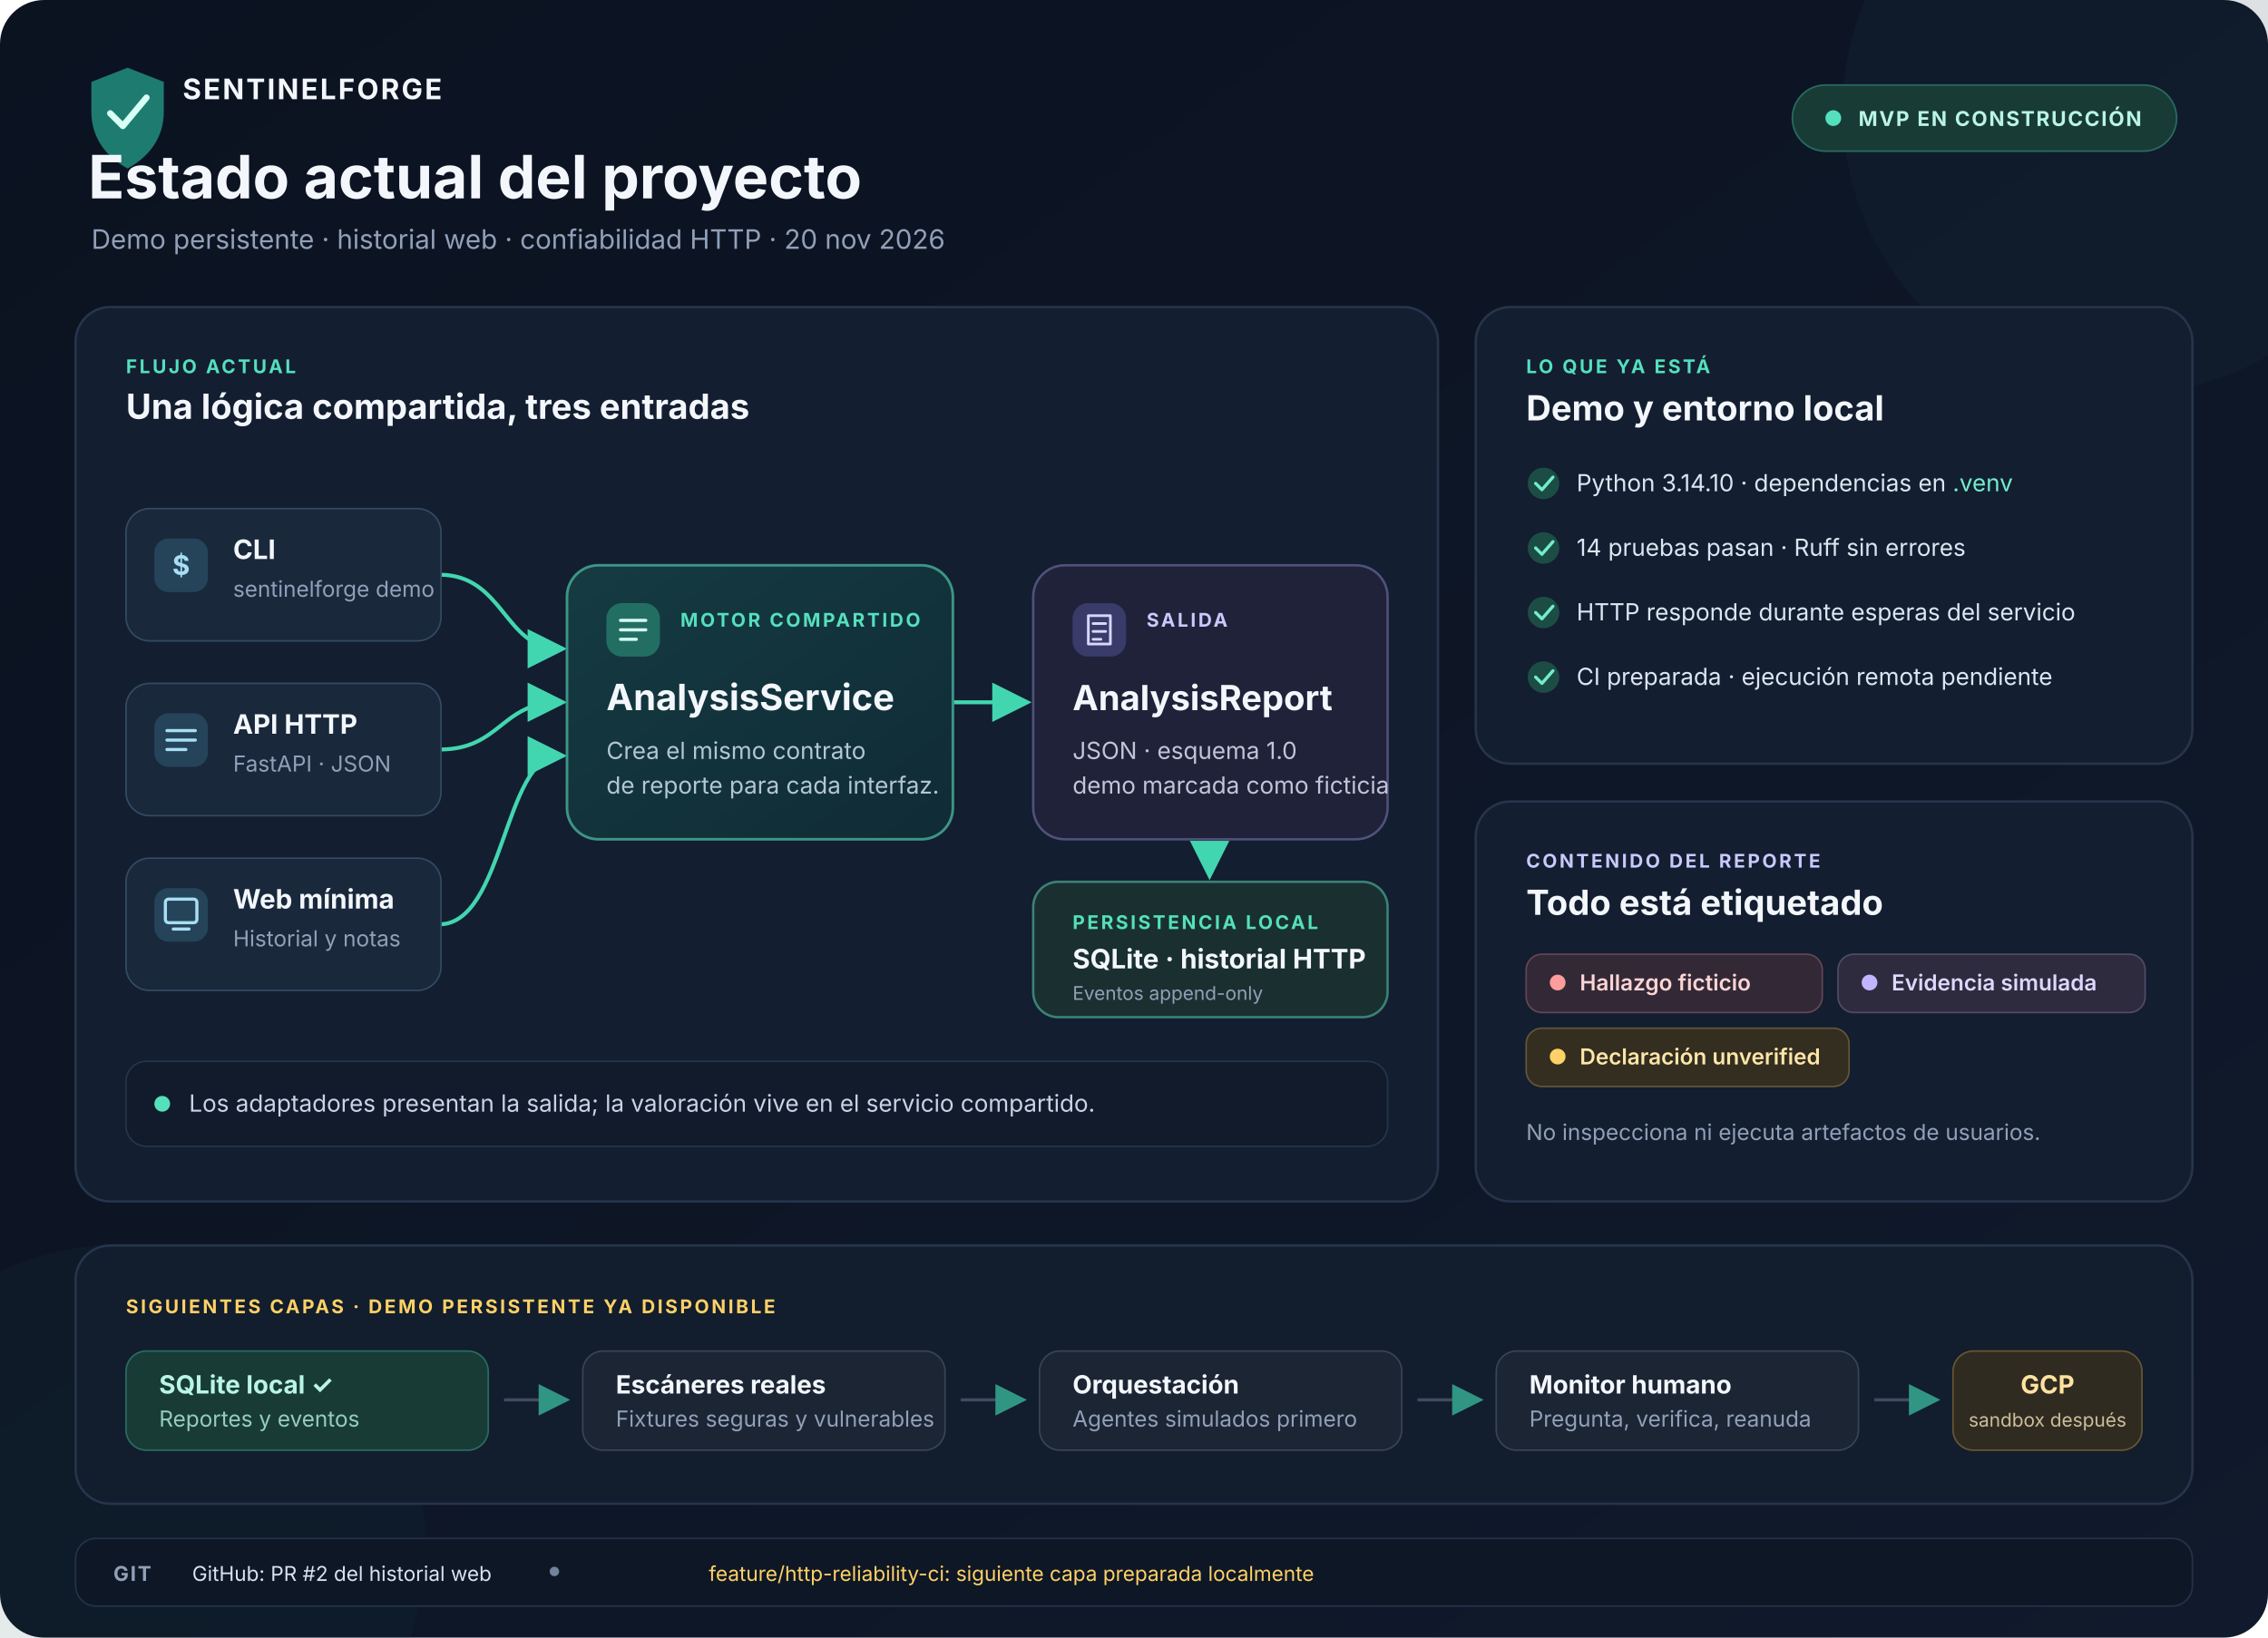
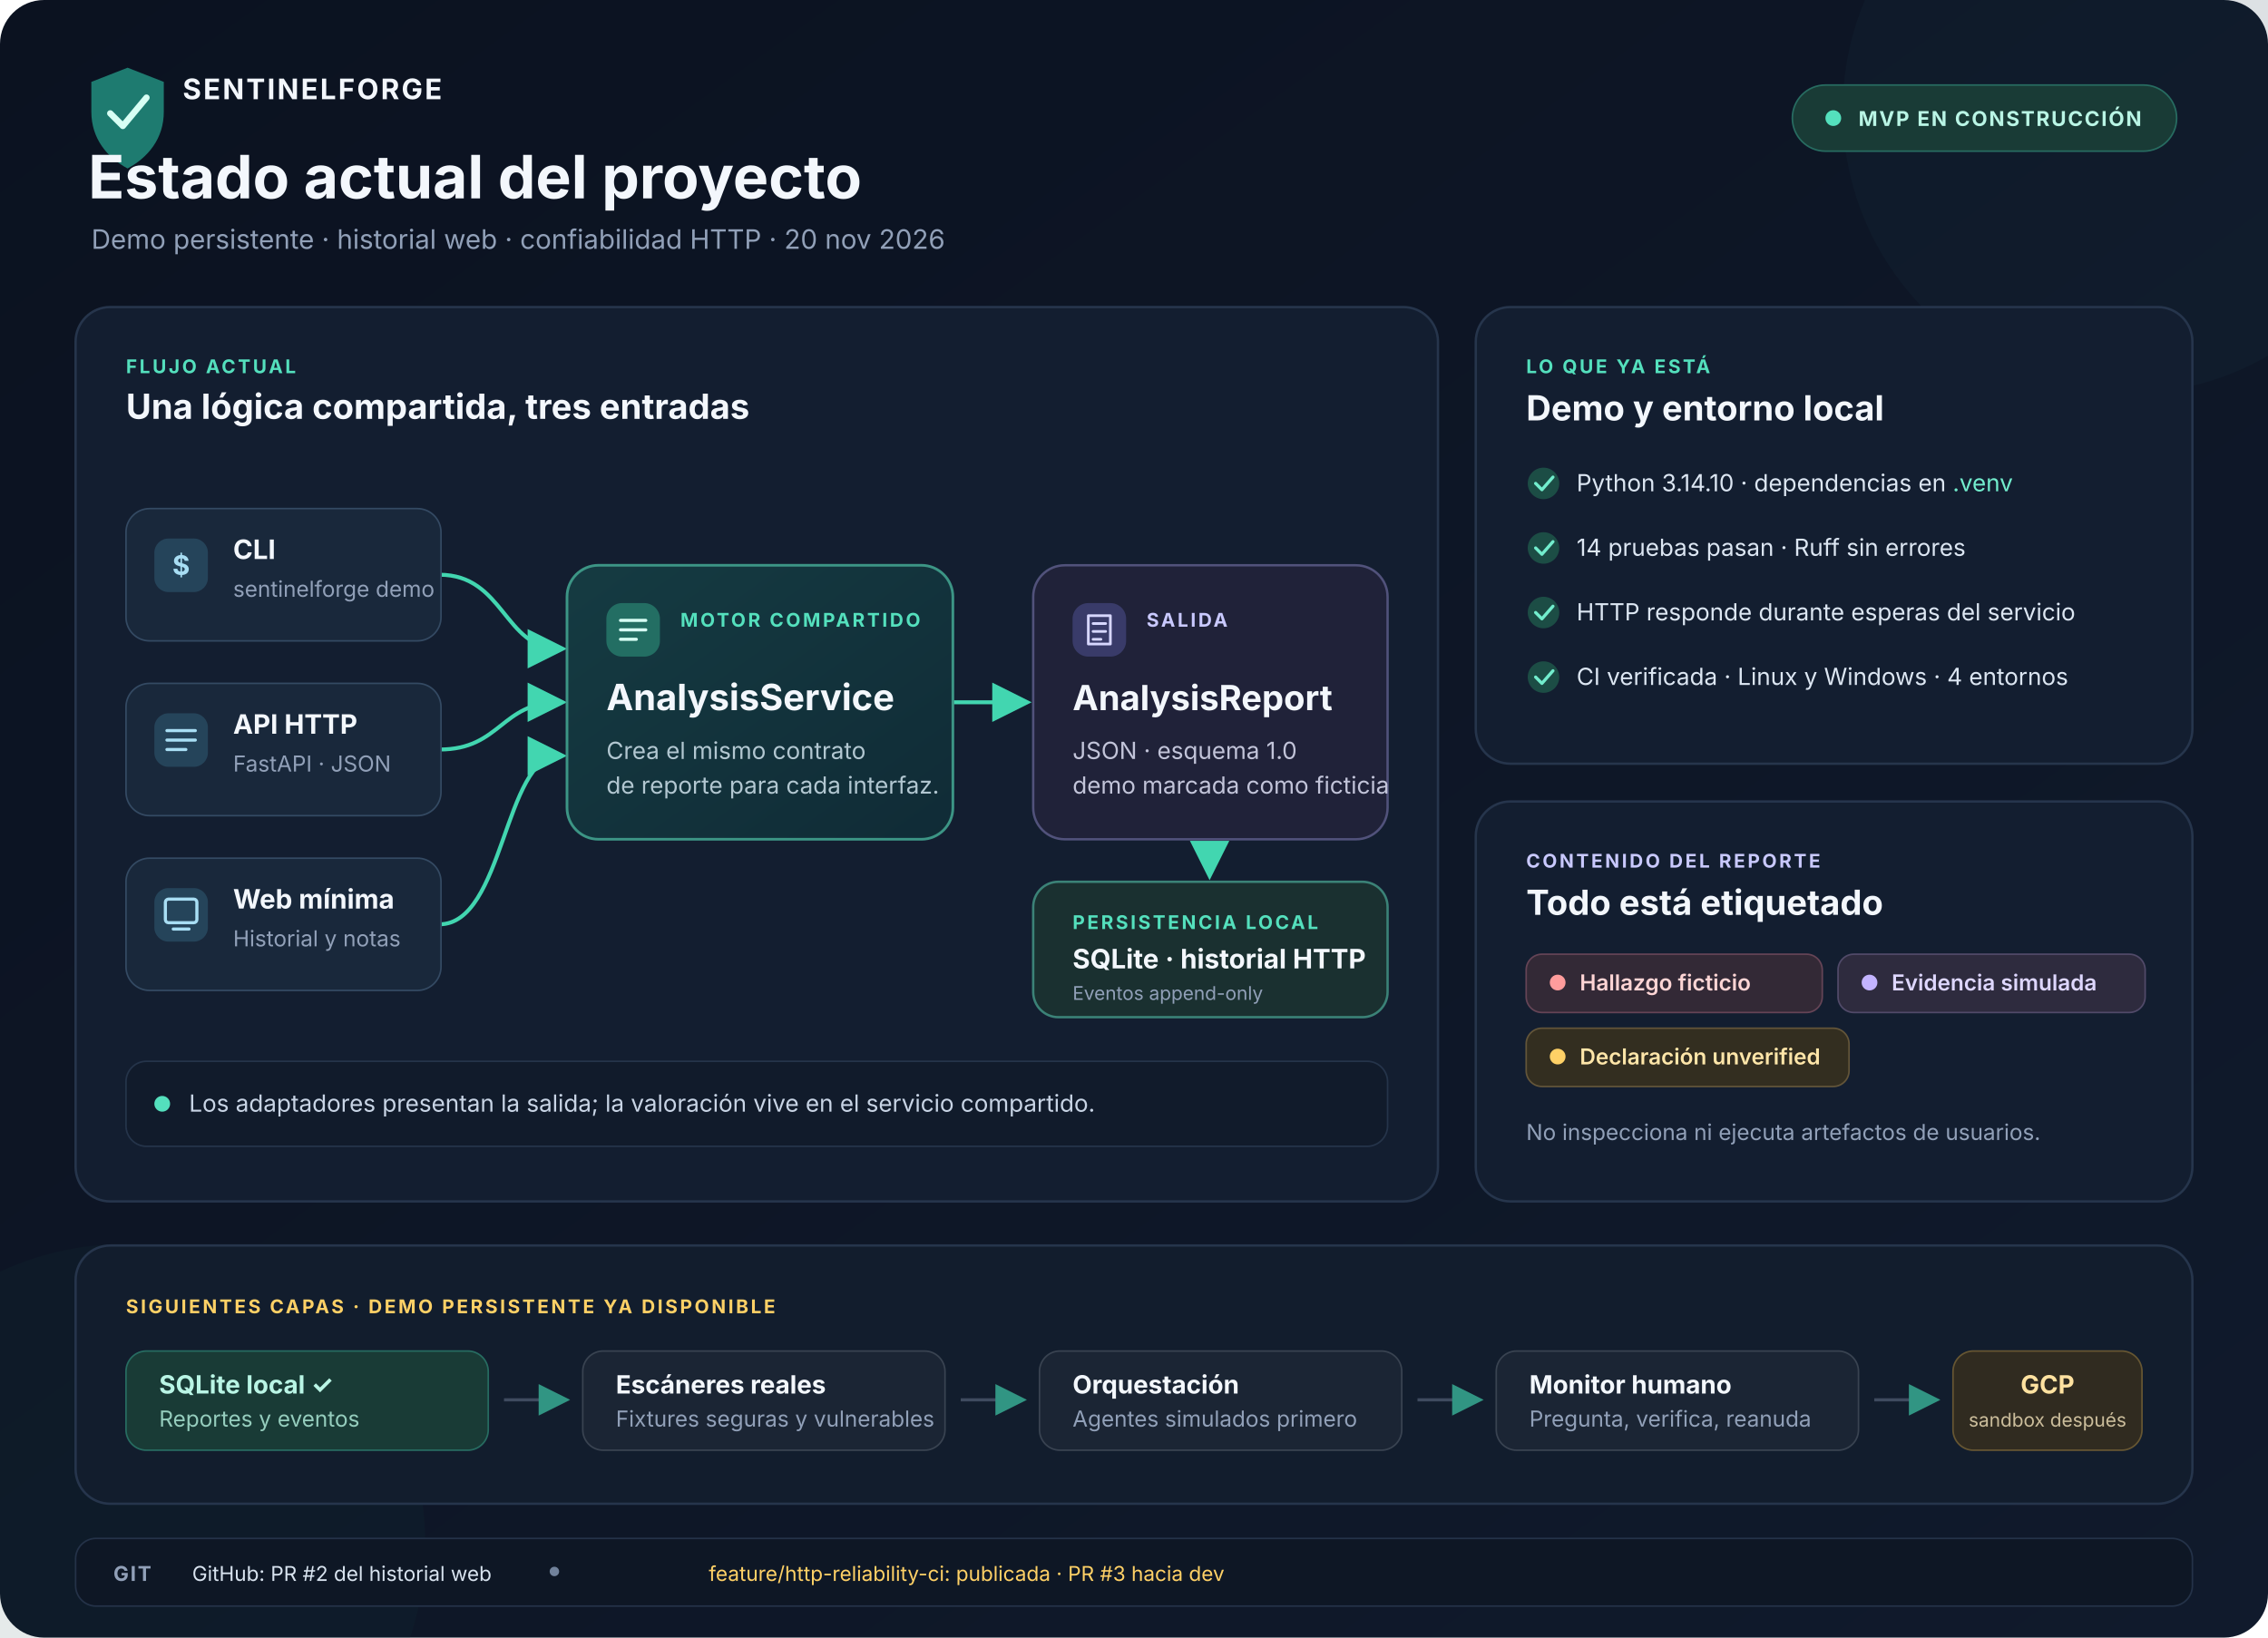
<svg xmlns="http://www.w3.org/2000/svg" width="1440" height="1040" viewBox="0 0 1440 1040" role="img" aria-labelledby="title desc">
  <defs>
    <linearGradient id="bg" x1="0" y1="0" x2="1" y2="1">
      <stop offset="0" stop-color="#0b1220" />
      <stop offset="1" stop-color="#101a2c" />
    </linearGradient>
    <linearGradient id="engine" x1="0" y1="0" x2="1" y2="1">
      <stop offset="0" stop-color="#153b42" />
      <stop offset="1" stop-color="#102b36" />
    </linearGradient>
    <marker id="arrow" markerWidth="10" markerHeight="10" refX="8" refY="5" orient="auto">
      <path d="M0 0 L10 5 L0 10 Z" fill="#42d6b0" />
    </marker>
    <style>
      text { font-family: Inter, "Segoe UI", Arial, sans-serif; }
      .muted { fill: #91a0b8; }
      .white { fill: #f3f7fc; }
      .teal { fill: #54e0bd; }
      .card { fill: #131e30; stroke: #26354c; stroke-width: 1.5; }
      .small { font-size: 14px; }
      .label { font-size: 12px; font-weight: 700; letter-spacing: 1.5px; }
      .body { font-size: 16px; }
    </style>
  </defs>
  <rect width="1440" height="1040" rx="28" fill="url(#bg)" />
  <circle cx="1350" cy="70" r="180" fill="#183747" opacity=".15" />
  <circle cx="80" cy="980" r="190" fill="#11413d" opacity=".11" />
  <g transform="translate(56 43)">
    <path d="M25 0 48 9v19c0 17-10 29-23 36C12 57 2 45 2 28V9Z" fill="#1e7b70" />
    <path d="m14 29 8 8 15-18" fill="none" stroke="#d7fff4" stroke-width="4" stroke-linecap="round" stroke-linejoin="round" />
  </g>
  <text x="116" y="63" class="white" font-size="18" font-weight="700" letter-spacing="1.3">SENTINELFORGE</text>
  <text x="56" y="126" class="white" font-size="38" font-weight="700">Estado actual del proyecto</text>
  <text x="58" y="158" class="muted" font-size="17">Demo persistente · historial web · confiabilidad HTTP · 20 nov 2026</text>
  <rect x="1138" y="54" width="244" height="42" rx="21" fill="#193b36" stroke="#276c61" />
  <circle cx="1164" cy="75" r="5" fill="#54e0bd" />
  <text x="1180" y="80" fill="#b9f5e5" font-size="13" font-weight="700" letter-spacing="1">MVP EN CONSTRUCCIÓN</text>
  <rect x="48" y="195" width="865" height="568" rx="22" class="card" />
  <text x="80" y="237" class="teal label">FLUJO ACTUAL</text>
  <text x="80" y="266" class="white" font-size="22" font-weight="700">Una lógica compartida, tres entradas</text>
  <path d="M279 365 C320 365 320 412 355 412" fill="none" stroke="#42d6b0" stroke-width="2.5" marker-end="url(#arrow)" />
  <path d="M279 476 C318 476 318 446 355 446" fill="none" stroke="#42d6b0" stroke-width="2.5" marker-end="url(#arrow)" />
  <path d="M279 587 C320 587 320 480 355 480" fill="none" stroke="#42d6b0" stroke-width="2.5" marker-end="url(#arrow)" />
  <path d="M603 446 L650 446" fill="none" stroke="#42d6b0" stroke-width="2.5" marker-end="url(#arrow)" />
  <g>
    <rect x="80" y="323" width="200" height="84" rx="15" fill="#19283b" stroke="#344a63" />
    <rect x="98" y="342" width="34" height="34" rx="9" fill="#25445a" />
    <text x="115" y="365" text-anchor="middle" fill="#a8def4" font-size="17" font-weight="700">$</text>
    <text x="148" y="355" class="white" font-size="17" font-weight="700">CLI</text>
    <text x="148" y="379" class="muted small">sentinelforge demo</text>
    <rect x="80" y="434" width="200" height="84" rx="15" fill="#19283b" stroke="#344a63" />
    <rect x="98" y="453" width="34" height="34" rx="9" fill="#25445a" />
    <path d="M106 464h18M106 470h18M106 476h12" stroke="#a8def4" stroke-width="2" stroke-linecap="round" />
    <text x="148" y="466" class="white" font-size="17" font-weight="700">API HTTP</text>
    <text x="148" y="490" class="muted small">FastAPI · JSON</text>
    <rect x="80" y="545" width="200" height="84" rx="15" fill="#19283b" stroke="#344a63" />
    <rect x="98" y="564" width="34" height="34" rx="9" fill="#25445a" />
    <rect x="105" y="571" width="20" height="15" rx="2" fill="none" stroke="#a8def4" stroke-width="2" />
    <path d="M110 590h10" stroke="#a8def4" stroke-width="2" stroke-linecap="round" />
    <text x="148" y="577" class="white" font-size="17" font-weight="700">Web mínima</text>
    <text x="148" y="601" class="muted small">Historial y notas</text>
  </g>
  <rect x="360" y="359" width="245" height="174" rx="20" fill="url(#engine)" stroke="#3c9585" stroke-width="1.7" />
  <rect x="385" y="383" width="34" height="34" rx="10" fill="#236e63" />
  <path d="M394 394h16M394 400h16M394 406h10" stroke="#d7fff4" stroke-width="2" stroke-linecap="round" />
  <text x="432" y="398" class="teal label">MOTOR COMPARTIDO</text>
  <text x="385" y="451" class="white" font-size="23" font-weight="700">AnalysisService</text>
  <text x="385" y="482" fill="#b2c7d1" font-size="15">Crea el mismo contrato</text>
  <text x="385" y="504" fill="#b2c7d1" font-size="15">de reporte para cada interfaz.</text>
  <rect x="656" y="359" width="225" height="174" rx="20" fill="#202239" stroke="#51527b" stroke-width="1.5" />
  <rect x="681" y="383" width="34" height="34" rx="10" fill="#393b69" />
  <path d="M691 391h14v18h-14zM694 396h8M694 401h8M694 406h5" fill="none" stroke="#d7d7ff" stroke-width="1.7" stroke-linecap="round" stroke-linejoin="round" />
  <text x="728" y="398" fill="#c9c9ff" class="label">SALIDA</text>
  <text x="681" y="451" class="white" font-size="22" font-weight="700">AnalysisReport</text>
  <text x="681" y="482" fill="#c2c4d9" font-size="15">JSON · esquema 1.0</text>
  <text x="681" y="504" fill="#c2c4d9" font-size="15">demo marcada como ficticia</text>
  <path d="M768 536 L768 554" fill="none" stroke="#42d6b0" stroke-width="2.5" marker-end="url(#arrow)" />
  <rect x="656" y="560" width="225" height="86" rx="16" fill="#1a3030" stroke="#3b8277" stroke-width="1.5" />
  <text x="681" y="590" class="teal label">PERSISTENCIA LOCAL</text>
  <text x="681" y="615" class="white" font-size="17" font-weight="700">SQLite · historial HTTP</text>
  <text x="681" y="635" class="muted" font-size="12">Eventos append-only</text>
  <rect x="80" y="674" width="801" height="54" rx="13" fill="#111b2b" stroke="#25344a" />
  <circle cx="103" cy="701" r="5" fill="#54e0bd" />
  <text x="120" y="706" fill="#c8d4e5" font-size="15">Los adaptadores presentan la salida; la valoración vive en el servicio compartido.</text>
  <rect x="937" y="195" width="455" height="290" rx="22" class="card" />
  <text x="969" y="237" class="teal label">LO QUE YA ESTÁ</text>
  <text x="969" y="267" class="white" font-size="22" font-weight="700">Demo y entorno local</text>
  <g font-size="15">
    <circle cx="980" cy="307" r="10" fill="#1c4d45" />
    <path d="m975 307 4 4 7-8" fill="none" stroke="#72edcd" stroke-width="2" stroke-linecap="round" stroke-linejoin="round" />
    <text x="1001" y="312" fill="#dce6f2">Python 3.14.10 · dependencias en <tspan fill="#72edcd">.venv</tspan>
    </text>
    <circle cx="980" cy="348" r="10" fill="#1c4d45" />
    <path d="m975 348 4 4 7-8" fill="none" stroke="#72edcd" stroke-width="2" stroke-linecap="round" stroke-linejoin="round" />
    <text x="1001" y="353" fill="#dce6f2">14 pruebas pasan · Ruff sin errores</text>
    <circle cx="980" cy="389" r="10" fill="#1c4d45" />
    <path d="m975 389 4 4 7-8" fill="none" stroke="#72edcd" stroke-width="2" stroke-linecap="round" stroke-linejoin="round" />
    <text x="1001" y="394" fill="#dce6f2">HTTP responde durante esperas del servicio</text>
    <circle cx="980" cy="430" r="10" fill="#1c4d45" />
    <path d="m975 430 4 4 7-8" fill="none" stroke="#72edcd" stroke-width="2" stroke-linecap="round" stroke-linejoin="round" />
-     <text x="1001" y="435" fill="#dce6f2">CI preparada · ejecución remota pendiente</text>
+     <text x="1001" y="435" fill="#dce6f2">CI verificada · Linux y Windows · 4 entornos</text>
  </g>
  <rect x="937" y="509" width="455" height="254" rx="22" class="card" />
  <text x="969" y="551" fill="#c9c9ff" class="label">CONTENIDO DEL REPORTE</text>
  <text x="969" y="581" class="white" font-size="22" font-weight="700">Todo está etiquetado</text>
  <rect x="969" y="606" width="188" height="37" rx="10" fill="#332936" stroke="#654456" />
  <circle cx="989" cy="624" r="5" fill="#ff9c9c" />
  <text x="1003" y="629" fill="#ffd5d5" font-size="14" font-weight="600">Hallazgo ficticio</text>
  <rect x="1167" y="606" width="195" height="37" rx="10" fill="#2e2b3e" stroke="#514a69" />
  <circle cx="1187" cy="624" r="5" fill="#c3b4ff" />
  <text x="1201" y="629" fill="#ded7ff" font-size="14" font-weight="600">Evidencia simulada</text>
  <rect x="969" y="653" width="205" height="37" rx="10" fill="#332e20" stroke="#635539" />
  <circle cx="989" cy="671" r="5" fill="#ffd166" />
  <text x="1003" y="676" fill="#ffe6a9" font-size="14" font-weight="600">Declaración unverified</text>
  <text x="969" y="724" class="muted" font-size="14">No inspecciona ni ejecuta artefactos de usuarios.</text>
  <rect x="48" y="791" width="1344" height="164" rx="22" fill="#121d2d" stroke="#26354c" stroke-width="1.5" />
  <text x="80" y="834" fill="#ffd166" class="label">SIGUIENTES CAPAS · DEMO PERSISTENTE YA DISPONIBLE</text>
  <g>
    <rect x="80" y="858" width="230" height="63" rx="13" fill="#193b36" stroke="#276c61" />
    <text x="101" y="885" fill="#b9f5e5" font-size="16" font-weight="700">SQLite local ✓</text>
    <text x="101" y="906" fill="#95cdbd" class="small">Reportes y eventos</text>
    <path d="M320 889h38" stroke="#58647a" stroke-width="2" marker-end="url(#arrow)" opacity=".65" />
    <rect x="370" y="858" width="230" height="63" rx="13" fill="#1b2534" stroke="#394351" />
    <text x="391" y="885" class="white" font-size="16" font-weight="700">Escáneres reales</text>
    <text x="391" y="906" class="muted small">Fixtures seguras y vulnerables</text>
    <path d="M610 889h38" stroke="#58647a" stroke-width="2" marker-end="url(#arrow)" opacity=".65" />
    <rect x="660" y="858" width="230" height="63" rx="13" fill="#1b2534" stroke="#394351" />
    <text x="681" y="885" class="white" font-size="16" font-weight="700">Orquestación</text>
    <text x="681" y="906" class="muted small">Agentes simulados primero</text>
    <path d="M900 889h38" stroke="#58647a" stroke-width="2" marker-end="url(#arrow)" opacity=".65" />
    <rect x="950" y="858" width="230" height="63" rx="13" fill="#1b2534" stroke="#394351" />
    <text x="971" y="885" class="white" font-size="16" font-weight="700">Monitor humano</text>
    <text x="971" y="906" class="muted small">Pregunta, verifica, reanuda</text>
    <path d="M1190 889h38" stroke="#58647a" stroke-width="2" marker-end="url(#arrow)" opacity=".65" />
    <rect x="1240" y="858" width="120" height="63" rx="13" fill="#302b20" stroke="#665632" />
    <text x="1300" y="885" text-anchor="middle" fill="#ffe2a0" font-size="16" font-weight="700">GCP</text>
    <text x="1300" y="906" text-anchor="middle" fill="#cbbd9b" font-size="12">sandbox después</text>
  </g>
  <rect x="48" y="977" width="1344" height="43" rx="13" fill="#0e1725" stroke="#243248" />
  <text x="72" y="1004" class="muted" font-size="13" font-weight="700" letter-spacing="1">GIT</text>
  <text x="122" y="1004" fill="#d8e3ef" font-size="13">GitHub: PR #2 del historial web</text>
  <circle cx="352" cy="998" r="3" fill="#71829b" />
-   <text x="450" y="1004" fill="#ffd166" font-size="13">feature/http-reliability-ci: siguiente capa preparada localmente</text>
+   <text x="450" y="1004" fill="#ffd166" font-size="13">feature/http-reliability-ci: publicada · PR #3 hacia dev</text>
</svg>
